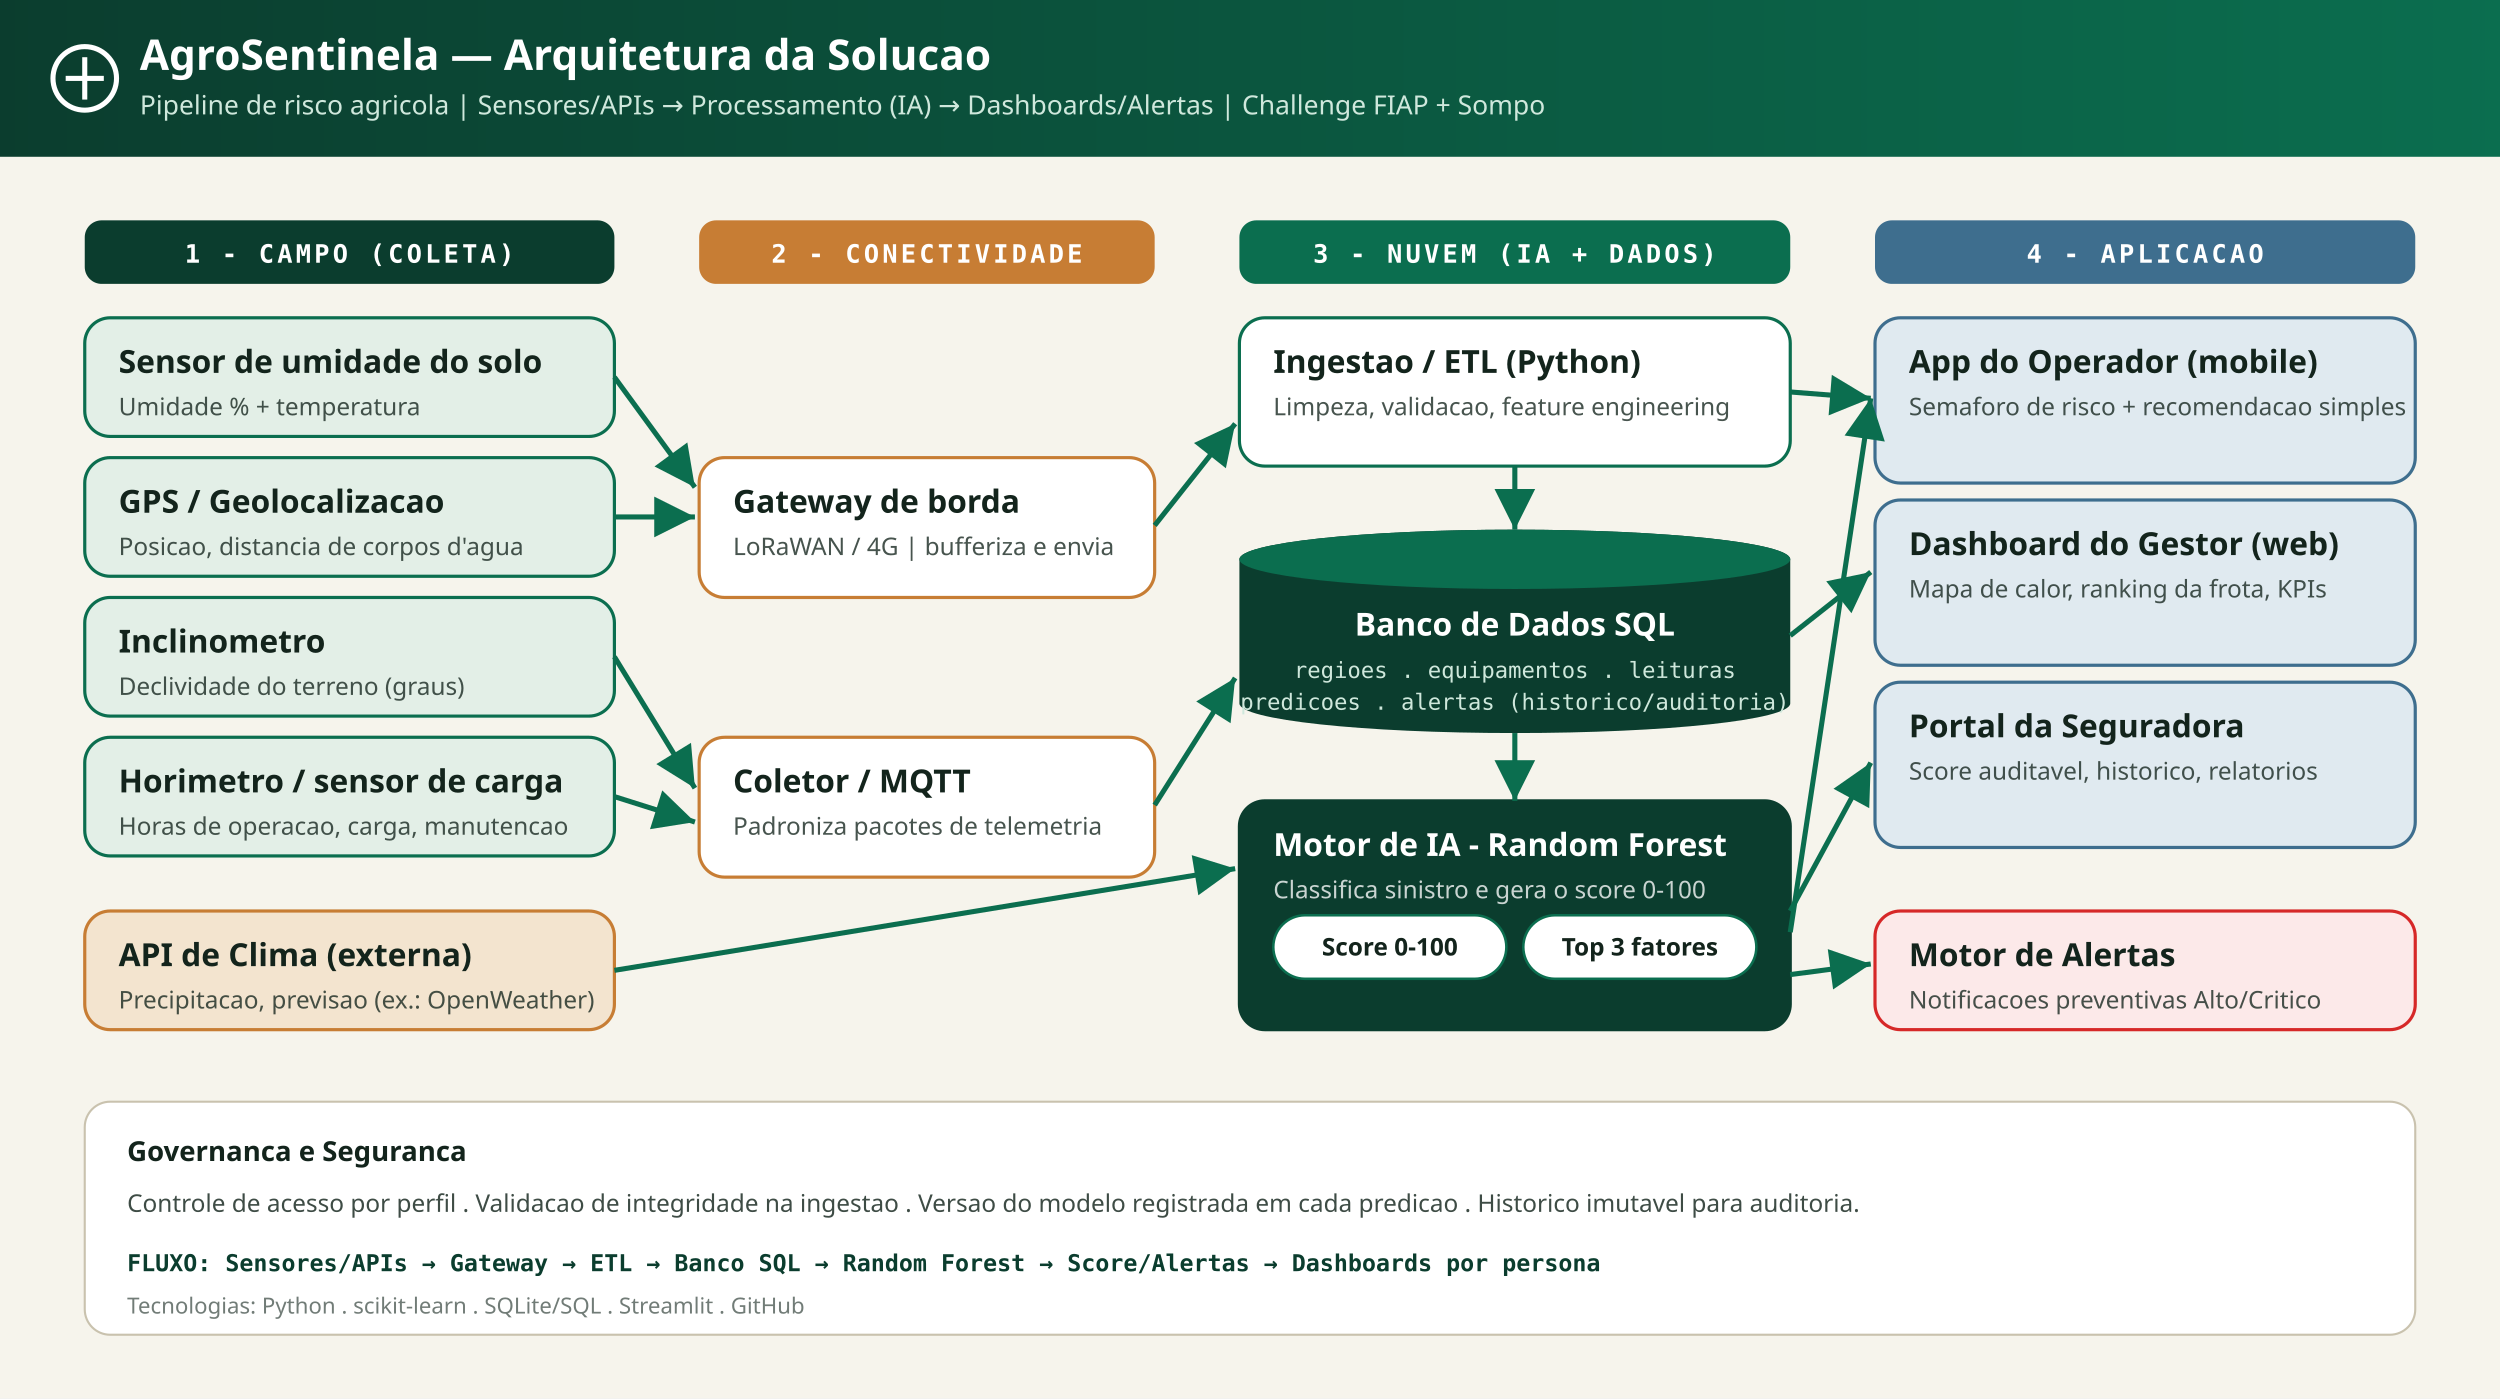
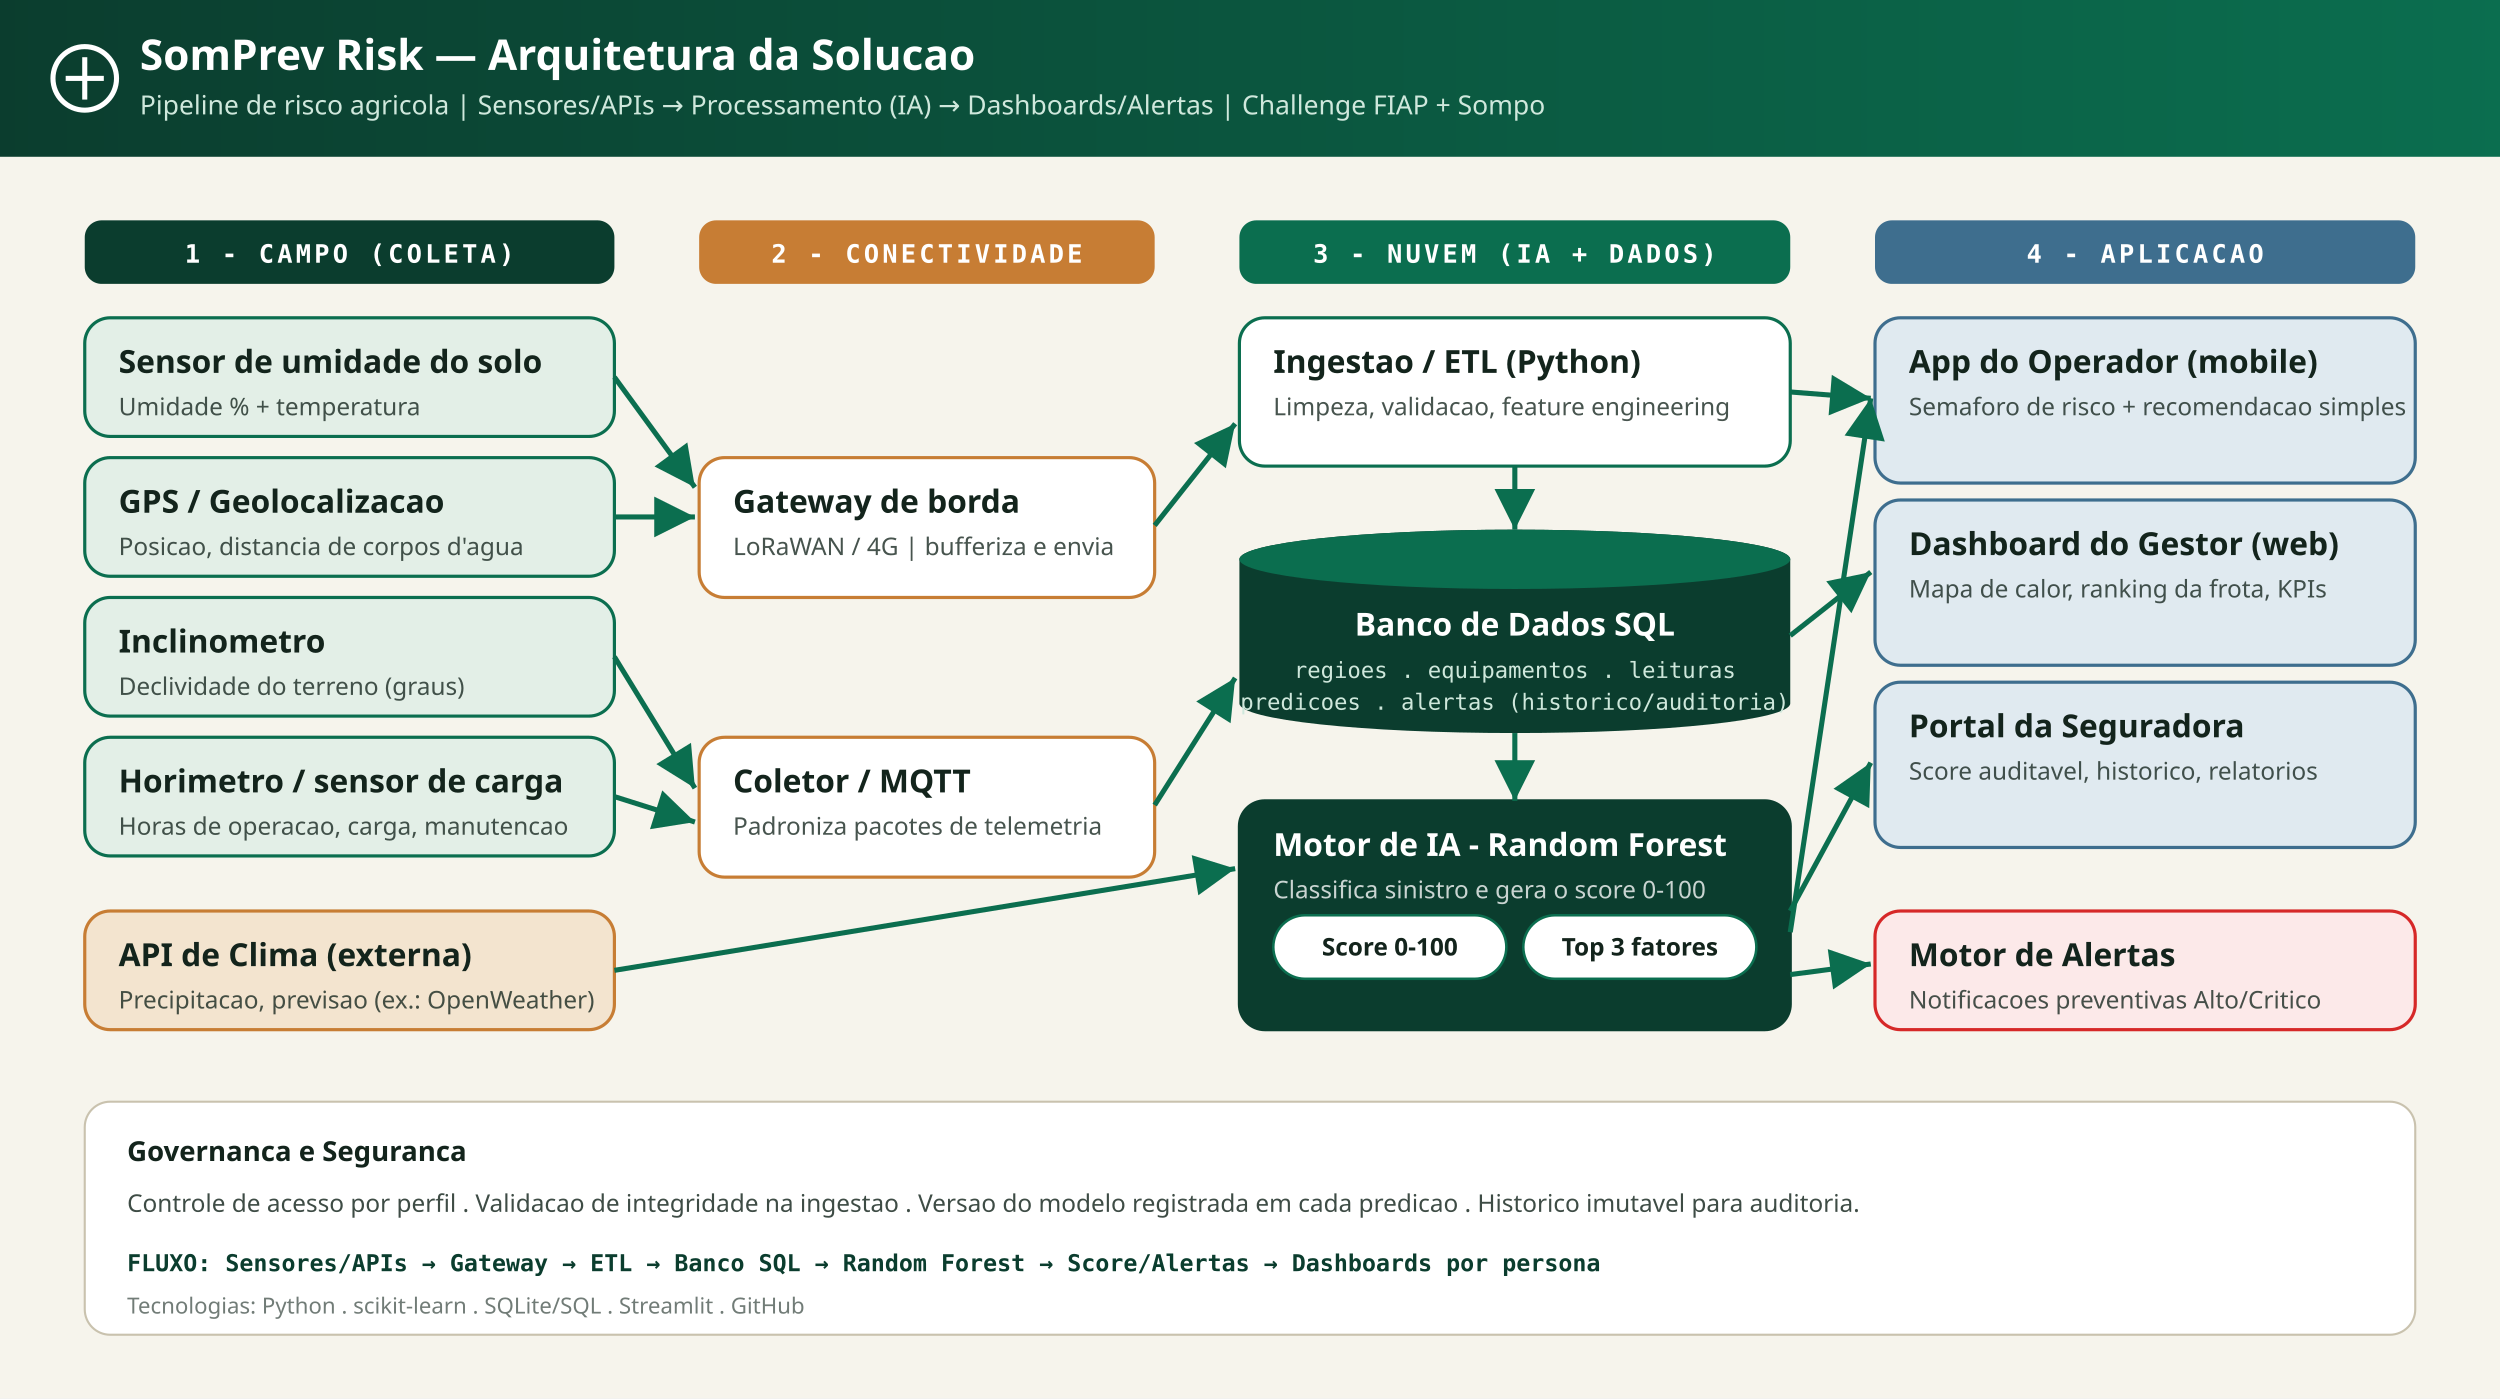
<svg xmlns="http://www.w3.org/2000/svg" viewBox="0 0 1180 660">
  <defs>
    <marker id="arrow" markerWidth="11" markerHeight="11" refX="8" refY="4" orient="auto">
      <path d="M0,0 L8,4 L0,8 Z" fill="#0B6E4F" />
    </marker>
    <linearGradient id="hdr" x1="0" y1="0" x2="1" y2="0">
      <stop offset="0" stop-color="#0B3D2E" />
      <stop offset="1" stop-color="#0B6E4F" />
    </linearGradient>
  </defs>
  <rect x="0" y="0" width="1180" height="660" fill="#F6F4EC" />
  <rect x="0" y="0" width="1180" height="74" fill="url(#hdr)" />
  <circle cx="40" cy="37" r="15" fill="none" stroke="#fff" stroke-width="2.4" />
  <path d="M40 27 L40 47 M31 37 L49 37" stroke="#fff" stroke-width="2.4" />
-   <text x="66" y="33" font-family="IBM Plex Sans, Segoe UI, sans-serif" font-size="20" font-weight="800" fill="#fff">AgroSentinela — Arquitetura da Solucao</text>
+   <text x="66" y="33" font-family="IBM Plex Sans, Segoe UI, sans-serif" font-size="20" font-weight="800" fill="#fff">SomPrev Risk — Arquitetura da Solucao</text>
  <text x="66" y="54" font-family="IBM Plex Sans, Segoe UI, sans-serif" font-size="12.5" fill="#CFE8DC">Pipeline de risco agricola | Sensores/APIs → Processamento (IA) → Dashboards/Alertas | Challenge FIAP + Sompo</text>
  <g>
    <rect x="40" y="104" width="250" height="30" rx="8" fill="#0B3D2E" />
    <text x="165.0" y="124" text-anchor="middle" font-family="IBM Plex Mono, monospace" font-size="12" font-weight="700" fill="#ffffff" letter-spacing="1.5">1 - CAMPO (COLETA)</text>
  </g>
  <g>
    <rect x="330" y="104" width="215" height="30" rx="8" fill="#C77D34" />
    <text x="437.5" y="124" text-anchor="middle" font-family="IBM Plex Mono, monospace" font-size="12" font-weight="700" fill="#ffffff" letter-spacing="1.5">2 - CONECTIVIDADE</text>
  </g>
  <g>
    <rect x="585" y="104" width="260" height="30" rx="8" fill="#0B6E4F" />
    <text x="715.0" y="124" text-anchor="middle" font-family="IBM Plex Mono, monospace" font-size="12" font-weight="700" fill="#ffffff" letter-spacing="1.5">3 - NUVEM (IA + DADOS)</text>
  </g>
  <g>
    <rect x="885" y="104" width="255" height="30" rx="8" fill="#3E6E8E" />
    <text x="1012.5" y="124" text-anchor="middle" font-family="IBM Plex Mono, monospace" font-size="12" font-weight="700" fill="#ffffff" letter-spacing="1.5">4 - APLICACAO</text>
  </g>
  <g>
    <rect x="40" y="150" width="250" height="56" rx="12" fill="#E3EFE7" stroke="#0B6E4F" stroke-width="1.5" />
    <text x="56" y="176" font-family="IBM Plex Sans, Segoe UI, sans-serif" font-size="15" font-weight="700" fill="#13241C">Sensor de umidade do solo</text>
    <text x="56" y="196" font-family="IBM Plex Sans, Segoe UI, sans-serif" font-size="11.5" fill="#13241C" opacity="0.78">Umidade % + temperatura</text>
  </g>
  <g>
    <rect x="40" y="216" width="250" height="56" rx="12" fill="#E3EFE7" stroke="#0B6E4F" stroke-width="1.5" />
    <text x="56" y="242" font-family="IBM Plex Sans, Segoe UI, sans-serif" font-size="15" font-weight="700" fill="#13241C">GPS / Geolocalizacao</text>
    <text x="56" y="262" font-family="IBM Plex Sans, Segoe UI, sans-serif" font-size="11.5" fill="#13241C" opacity="0.78">Posicao, distancia de corpos d'agua</text>
  </g>
  <g>
    <rect x="40" y="282" width="250" height="56" rx="12" fill="#E3EFE7" stroke="#0B6E4F" stroke-width="1.5" />
    <text x="56" y="308" font-family="IBM Plex Sans, Segoe UI, sans-serif" font-size="15" font-weight="700" fill="#13241C">Inclinometro</text>
    <text x="56" y="328" font-family="IBM Plex Sans, Segoe UI, sans-serif" font-size="11.5" fill="#13241C" opacity="0.78">Declividade do terreno (graus)</text>
  </g>
  <g>
    <rect x="40" y="348" width="250" height="56" rx="12" fill="#E3EFE7" stroke="#0B6E4F" stroke-width="1.5" />
    <text x="56" y="374" font-family="IBM Plex Sans, Segoe UI, sans-serif" font-size="15" font-weight="700" fill="#13241C">Horimetro / sensor de carga</text>
    <text x="56" y="394" font-family="IBM Plex Sans, Segoe UI, sans-serif" font-size="11.5" fill="#13241C" opacity="0.78">Horas de operacao, carga, manutencao</text>
  </g>
  <g>
    <rect x="40" y="430" width="250" height="56" rx="12" fill="#F3E4CF" stroke="#C77D34" stroke-width="1.5" />
    <text x="56" y="456" font-family="IBM Plex Sans, Segoe UI, sans-serif" font-size="15" font-weight="700" fill="#13241C">API de Clima (externa)</text>
    <text x="56" y="476" font-family="IBM Plex Sans, Segoe UI, sans-serif" font-size="11.5" fill="#13241C" opacity="0.78">Precipitacao, previsao (ex.: OpenWeather)</text>
  </g>
  <g>
    <rect x="330" y="216" width="215" height="66" rx="12" fill="#fff" stroke="#C77D34" stroke-width="1.5" />
    <text x="346" y="242" font-family="IBM Plex Sans, Segoe UI, sans-serif" font-size="15" font-weight="700" fill="#13241C">Gateway de borda</text>
    <text x="346" y="262" font-family="IBM Plex Sans, Segoe UI, sans-serif" font-size="11.5" fill="#13241C" opacity="0.78">LoRaWAN / 4G | bufferiza e envia</text>
  </g>
  <g>
    <rect x="330" y="348" width="215" height="66" rx="12" fill="#fff" stroke="#C77D34" stroke-width="1.5" />
    <text x="346" y="374" font-family="IBM Plex Sans, Segoe UI, sans-serif" font-size="15" font-weight="700" fill="#13241C">Coletor / MQTT</text>
    <text x="346" y="394" font-family="IBM Plex Sans, Segoe UI, sans-serif" font-size="11.5" fill="#13241C" opacity="0.78">Padroniza pacotes de telemetria</text>
  </g>
  <g>
    <rect x="585" y="150" width="260" height="70" rx="12" fill="#fff" stroke="#0B6E4F" stroke-width="1.5" />
    <text x="601" y="176" font-family="IBM Plex Sans, Segoe UI, sans-serif" font-size="15" font-weight="700" fill="#13241C">Ingestao / ETL (Python)</text>
    <text x="601" y="196" font-family="IBM Plex Sans, Segoe UI, sans-serif" font-size="11.5" fill="#13241C" opacity="0.78">Limpeza, validacao, feature engineering</text>
  </g>
  <g>
    <path d="M585 264 a130.0 14 0 0 1 260 0 v68 a130.0 14 0 0 1 -260 0 z" fill="#0B3D2E" />
    <ellipse cx="715.0" cy="264" rx="130.0" ry="14" fill="#0B6E4F" />
    <text x="715.0" y="300" text-anchor="middle" font-family="IBM Plex Sans, Segoe UI, sans-serif" font-size="15" font-weight="700" fill="#fff">Banco de Dados SQL</text>
    <text x="715.0" y="320" text-anchor="middle" font-family="IBM Plex Mono, monospace" font-size="10.5" fill="#CFE8DC">regioes . equipamentos . leituras</text>
    <text x="715.0" y="335" text-anchor="middle" font-family="IBM Plex Mono, monospace" font-size="10.5" fill="#CFE8DC">predicoes . alertas (historico/auditoria)</text>
  </g>
  <g>
    <rect x="585" y="378" width="260" height="108" rx="12" fill="#0B3D2E" stroke="#0B3D2E" stroke-width="1.5" />
    <text x="601" y="404" font-family="IBM Plex Sans, Segoe UI, sans-serif" font-size="15" font-weight="700" fill="#fff">Motor de IA - Random Forest</text>
    <text x="601" y="424" font-family="IBM Plex Sans, Segoe UI, sans-serif" font-size="11.5" fill="#fff" opacity="0.78">Classifica sinistro e gera o score 0-100</text>
  </g>
  <g>
    <rect x="601" y="432" width="110" height="30" rx="15" fill="#fff" stroke="#0B6E4F" stroke-width="1.2" />
    <text x="656.0" y="451" text-anchor="middle" font-family="IBM Plex Sans, Segoe UI, sans-serif" font-size="11.5" font-weight="600" fill="#13241C">Score 0-100</text>
  </g>
  <g>
    <rect x="719" y="432" width="110" height="30" rx="15" fill="#fff" stroke="#0B6E4F" stroke-width="1.2" />
    <text x="774.0" y="451" text-anchor="middle" font-family="IBM Plex Sans, Segoe UI, sans-serif" font-size="11.5" font-weight="600" fill="#13241C">Top 3 fatores</text>
  </g>
  <g>
    <rect x="885" y="150" width="255" height="78" rx="12" fill="#E0EAF0" stroke="#3E6E8E" stroke-width="1.5" />
    <text x="901" y="176" font-family="IBM Plex Sans, Segoe UI, sans-serif" font-size="15" font-weight="700" fill="#13241C">App do Operador (mobile)</text>
    <text x="901" y="196" font-family="IBM Plex Sans, Segoe UI, sans-serif" font-size="11.5" fill="#13241C" opacity="0.78">Semaforo de risco + recomendacao simples</text>
  </g>
  <g>
    <rect x="885" y="236" width="255" height="78" rx="12" fill="#E0EAF0" stroke="#3E6E8E" stroke-width="1.5" />
    <text x="901" y="262" font-family="IBM Plex Sans, Segoe UI, sans-serif" font-size="15" font-weight="700" fill="#13241C">Dashboard do Gestor (web)</text>
    <text x="901" y="282" font-family="IBM Plex Sans, Segoe UI, sans-serif" font-size="11.5" fill="#13241C" opacity="0.78">Mapa de calor, ranking da frota, KPIs</text>
  </g>
  <g>
    <rect x="885" y="322" width="255" height="78" rx="12" fill="#E0EAF0" stroke="#3E6E8E" stroke-width="1.5" />
    <text x="901" y="348" font-family="IBM Plex Sans, Segoe UI, sans-serif" font-size="15" font-weight="700" fill="#13241C">Portal da Seguradora</text>
    <text x="901" y="368" font-family="IBM Plex Sans, Segoe UI, sans-serif" font-size="11.5" fill="#13241C" opacity="0.78">Score auditavel, historico, relatorios</text>
  </g>
  <g>
    <rect x="885" y="430" width="255" height="56" rx="12" fill="#FCE9E9" stroke="#D62828" stroke-width="1.5" />
    <text x="901" y="456" font-family="IBM Plex Sans, Segoe UI, sans-serif" font-size="15" font-weight="700" fill="#13241C">Motor de Alertas</text>
    <text x="901" y="476" font-family="IBM Plex Sans, Segoe UI, sans-serif" font-size="11.5" fill="#13241C" opacity="0.78">Notificacoes preventivas Alto/Critico</text>
  </g>
  <path d="M 290 178 L 328 230" stroke="#0B6E4F" stroke-width="2.4" fill="none" marker-end="url(#arrow)" />
  <path d="M 290 244 L 328 244" stroke="#0B6E4F" stroke-width="2.4" fill="none" marker-end="url(#arrow)" />
  <path d="M 290 310 L 328 372" stroke="#0B6E4F" stroke-width="2.4" fill="none" marker-end="url(#arrow)" />
  <path d="M 290 376 L 328 388" stroke="#0B6E4F" stroke-width="2.4" fill="none" marker-end="url(#arrow)" />
  <path d="M 290 458 L 583 410" stroke="#0B6E4F" stroke-width="2.4" fill="none" marker-end="url(#arrow)" />
  <path d="M 545 248 L 583 200" stroke="#0B6E4F" stroke-width="2.4" fill="none" marker-end="url(#arrow)" />
  <path d="M 545 380 L 583 320" stroke="#0B6E4F" stroke-width="2.4" fill="none" marker-end="url(#arrow)" />
  <path d="M 845 185 L 883 188" stroke="#0B6E4F" stroke-width="2.4" fill="none" marker-end="url(#arrow)" />
  <path d="M 845 300 L 883 270" stroke="#0B6E4F" stroke-width="2.4" fill="none" marker-end="url(#arrow)" />
  <path d="M 845 430 L 883 360" stroke="#0B6E4F" stroke-width="2.4" fill="none" marker-end="url(#arrow)" />
  <path d="M 845 440 L 883 188" stroke="#0B6E4F" stroke-width="2.4" fill="none" marker-end="url(#arrow)" />
  <path d="M 845 460 L 883 455" stroke="#0B6E4F" stroke-width="2.4" fill="none" marker-end="url(#arrow)" />
  <path d="M715 220 L715 250" stroke="#0B6E4F" stroke-width="2.4" marker-end="url(#arrow)" />
  <path d="M715 346 L715 378" stroke="#0B6E4F" stroke-width="2.4" marker-end="url(#arrow)" />
  <rect x="40" y="520" width="1100" height="110" rx="12" fill="#fff" stroke="#C9C2AE" />
  <text x="60" y="548" font-family="IBM Plex Sans, Segoe UI, sans-serif" font-size="13" font-weight="700" fill="#13241C">Governanca e Seguranca</text>
  <text x="60" y="572" font-family="IBM Plex Sans, Segoe UI, sans-serif" font-size="11.5" fill="#13241C" opacity="0.82">Controle de acesso por perfil . Validacao de integridade na ingestao . Versao do modelo registrada em cada predicao . Historico imutavel para auditoria.</text>
  <text x="60" y="600" font-family="IBM Plex Mono, monospace" font-size="11" fill="#0B3D2E" font-weight="700">FLUXO:  Sensores/APIs  →  Gateway  →  ETL  →  Banco SQL  →  Random Forest  →  Score/Alertas  →  Dashboards por persona</text>
  <text x="60" y="620" font-family="IBM Plex Sans, Segoe UI, sans-serif" font-size="10.5" fill="#13241C" opacity="0.6">Tecnologias: Python . scikit-learn . SQLite/SQL . Streamlit . GitHub</text>
</svg>
